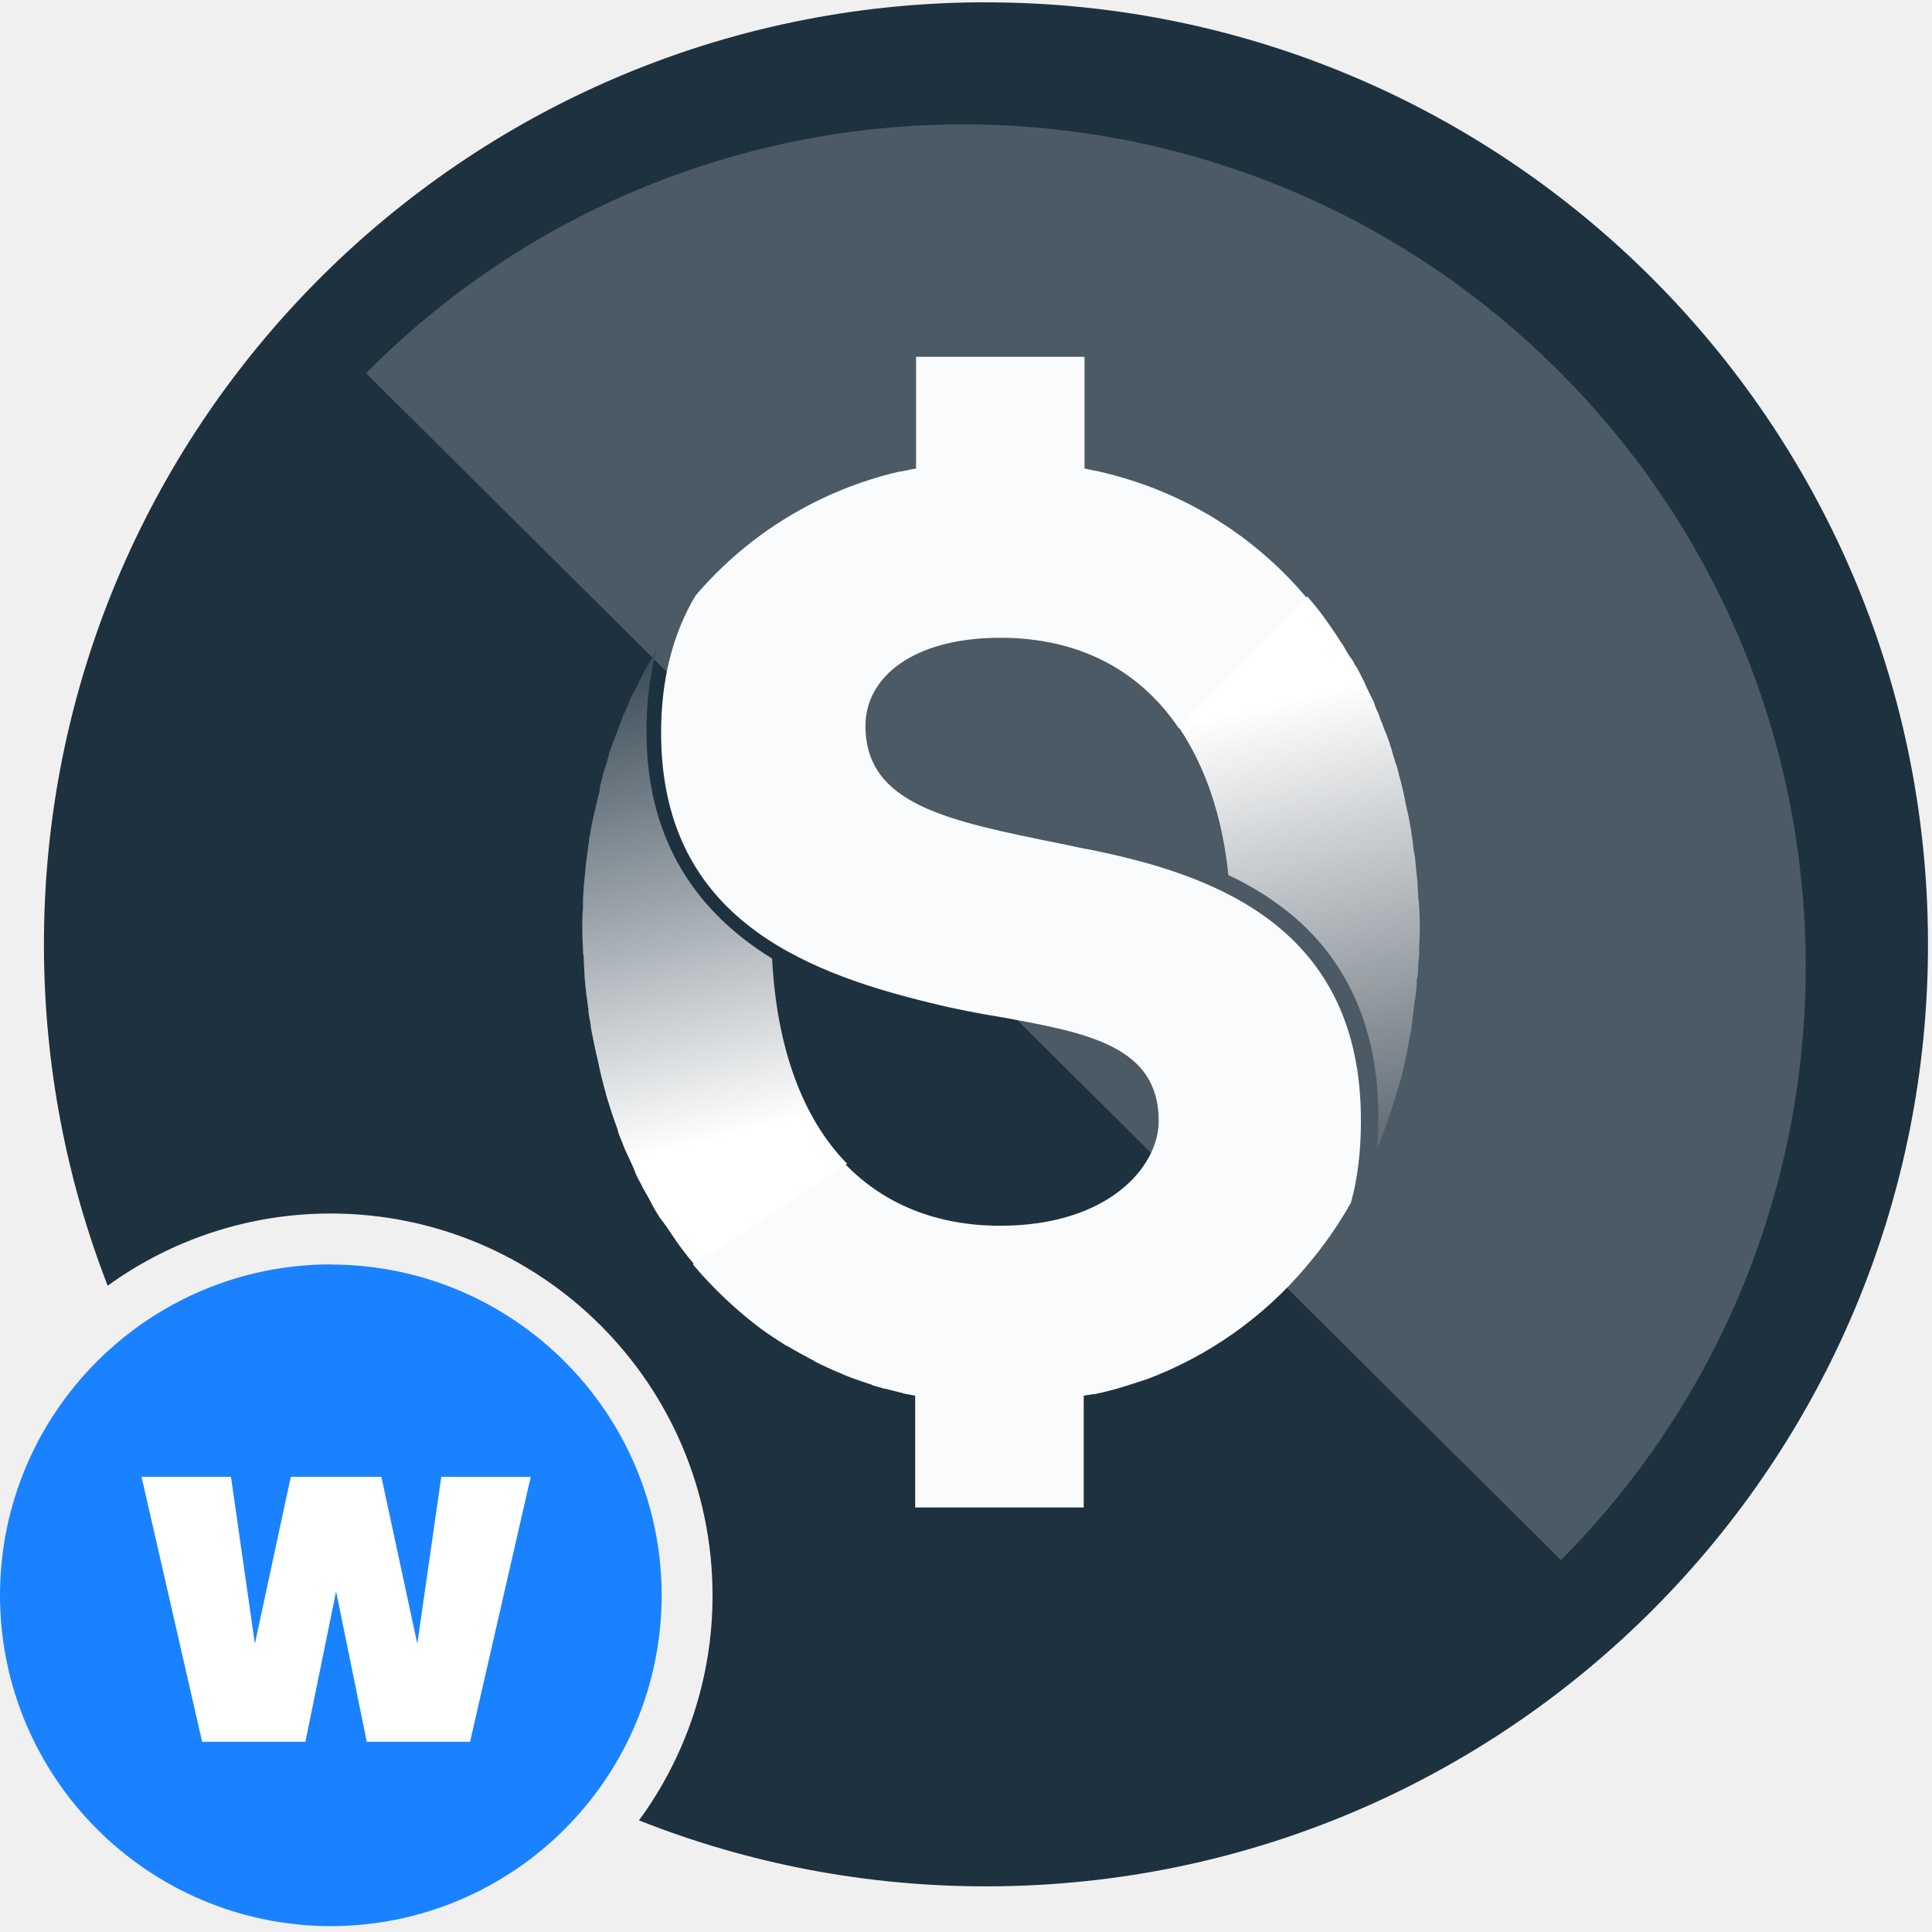
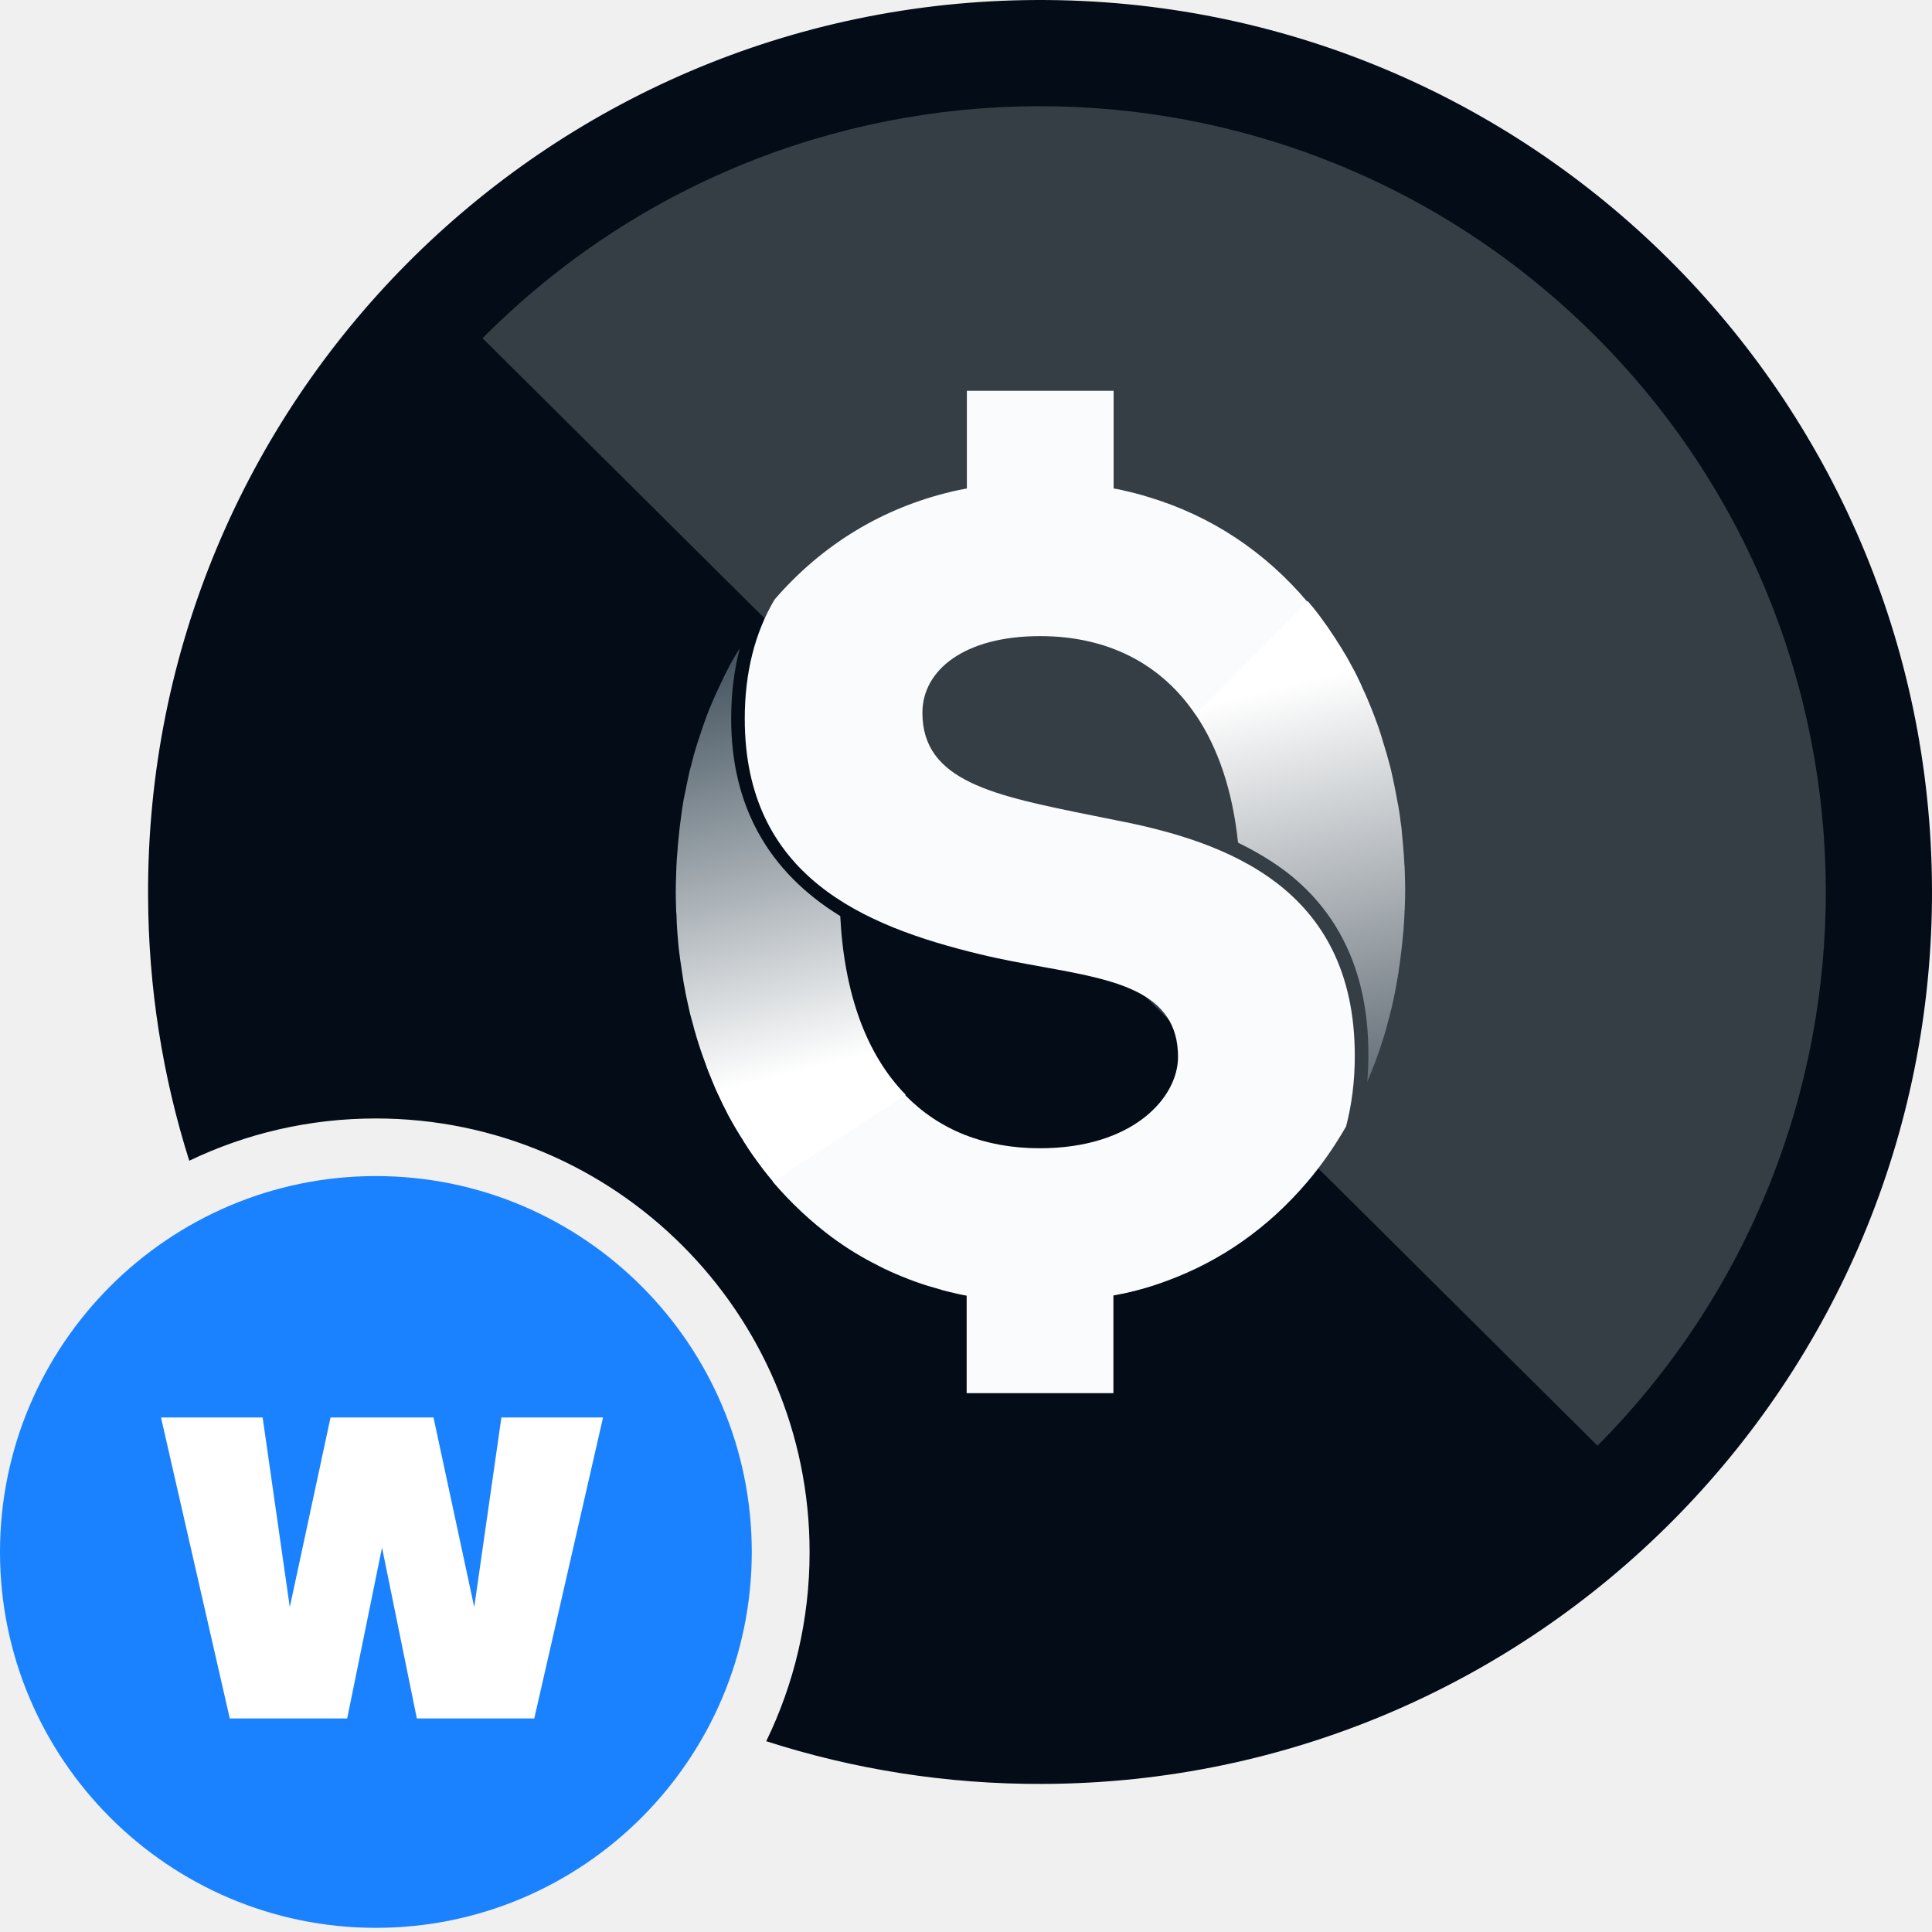
- <svg xmlns="http://www.w3.org/2000/svg" xmlns:xlink="http://www.w3.org/1999/xlink" viewBox="0 0 27 27">
+ <svg xmlns="http://www.w3.org/2000/svg" viewBox="0 0 300 300" fill="none">
+   <g clip-path="url(#clip0_74_604)">
+     <path d="M161.02 0.001C84.523 0.273 22.721 62.484 22.993 138.98C23.027 153.368 25.271 167.212 29.387 180.239C38.163 176.021 47.993 173.674 58.367 173.674C95.51 173.674 125.714 203.878 125.714 241.021C125.714 251.531 123.299 261.497 118.979 270.375C132.516 274.728 146.972 277.075 161.972 277.007C238.468 276.735 300.271 214.524 299.999 138.028C299.727 61.531 237.516 -0.271 161.02 0.001Z" fill="#030C17" />
+     <path opacity="0.2" d="M248.06 224.49C295.543 176.667 295.305 99.422 247.482 51.94C199.659 4.457 122.414 4.695 74.931 52.518L248.06 224.49Z" fill="white" />
+     <path d="M173.196 127.348C172.006 127.11 170.815 126.871 169.659 126.633C154.319 123.538 143.231 121.327 143.231 110.681C143.231 104.048 149.761 98.776 161.496 98.776C171.904 98.776 180.271 102.994 185.645 110.987L186.462 111.225L203.128 94.15L203.06 93.504C196.394 85.613 188.026 80.103 178.435 77.212C177.142 76.803 175.815 76.463 174.455 76.157C174.421 76.157 174.387 76.157 174.353 76.123C173.877 76.021 173.401 75.919 172.924 75.851V60.681H150.135V75.851C149.421 75.987 148.673 76.123 147.958 76.293C147.924 76.293 147.89 76.293 147.822 76.327C137.006 78.878 127.652 84.559 120.271 93.096C117.21 98.266 115.646 104.457 115.646 111.599C115.646 136.055 134.081 143.81 152.108 148.164C155.441 148.98 158.707 149.558 161.904 150.137C173.162 152.178 182.924 153.912 182.924 164.116C182.924 170.409 175.986 178.3 161.462 178.3C152.89 178.3 145.85 175.443 140.645 170.137C140.339 169.831 139.931 169.524 139.659 169.184L120.033 182.824L119.999 183.504C122.822 186.803 125.918 189.694 129.251 192.177C130.373 192.994 131.53 193.776 132.686 194.49C132.72 194.49 132.72 194.524 132.754 194.524C133.911 195.239 135.101 195.885 136.326 196.497C136.36 196.531 136.394 196.531 136.428 196.565C137.618 197.177 138.843 197.722 140.101 198.232C140.169 198.266 140.203 198.266 140.271 198.3C141.496 198.81 142.754 199.252 144.047 199.66C144.115 199.694 144.217 199.694 144.285 199.728C144.863 199.899 145.441 200.069 146.054 200.239C146.122 200.239 146.19 200.273 146.224 200.307C146.87 200.477 147.516 200.647 148.162 200.783C148.265 200.817 148.333 200.817 148.435 200.851C148.979 200.987 149.523 201.089 150.101 201.191V216.327H172.89V201.157C173.298 201.089 173.707 201.021 174.115 200.919C174.183 200.919 174.251 200.885 174.353 200.885C175.918 200.545 177.482 200.137 178.979 199.66C179.727 199.422 180.475 199.15 181.224 198.878C189.625 195.783 196.938 190.647 202.992 183.538C205.237 180.885 207.244 177.994 209.013 174.933C209.897 171.565 210.373 167.892 210.373 163.912C210.339 137.892 190.509 130.681 173.196 127.348Z" fill="#F9FBFD" />
+     <path d="M120.033 183.47C118.911 182.177 117.89 180.783 116.87 179.354C116.462 178.776 116.054 178.164 115.679 177.552C115.577 177.416 115.475 177.28 115.407 177.109C115.033 176.531 114.693 175.987 114.353 175.409C114.251 175.205 114.115 175.035 114.013 174.831C113.707 174.286 113.367 173.708 113.06 173.13C112.958 172.892 112.822 172.688 112.72 172.45C112.414 171.871 112.142 171.327 111.87 170.715C111.768 170.477 111.632 170.239 111.53 170.001C111.258 169.422 110.986 168.844 110.747 168.232C110.645 167.994 110.543 167.756 110.475 167.552C110.203 166.939 109.965 166.327 109.727 165.681C109.693 165.545 109.625 165.409 109.591 165.273C109.047 163.844 108.571 162.416 108.128 160.953C108.094 160.817 108.06 160.715 108.026 160.579C107.856 160.069 107.72 159.524 107.584 158.98C107.482 158.572 107.346 158.164 107.244 157.756C107.108 157.28 107.006 156.769 106.904 156.293C106.802 155.817 106.7 155.375 106.598 154.899C106.496 154.422 106.394 153.946 106.326 153.47C106.224 152.96 106.122 152.45 106.054 151.939C105.986 151.497 105.918 151.021 105.85 150.579C105.781 150.035 105.679 149.49 105.611 148.946C105.543 148.504 105.509 148.062 105.441 147.62C105.373 147.041 105.305 146.429 105.271 145.851C105.237 145.443 105.203 145.035 105.169 144.627C105.135 143.946 105.067 143.266 105.067 142.586C105.067 142.246 105.033 141.905 104.999 141.565C104.965 140.545 104.931 139.524 104.931 138.47C104.931 137.45 104.965 136.463 104.999 135.477C104.999 135.171 105.033 134.865 105.033 134.559C105.067 133.878 105.101 133.164 105.169 132.484C105.203 132.144 105.237 131.803 105.237 131.429C105.305 130.783 105.373 130.103 105.441 129.456C105.475 129.116 105.509 128.81 105.543 128.47C105.645 127.688 105.747 126.905 105.85 126.157C105.884 125.987 105.884 125.783 105.918 125.613C106.054 124.661 106.224 123.742 106.428 122.824C106.496 122.552 106.564 122.246 106.598 121.974C106.734 121.327 106.87 120.681 107.006 120.069C107.074 119.729 107.176 119.388 107.278 119.014C107.414 118.436 107.584 117.858 107.72 117.28C107.822 116.939 107.924 116.599 108.026 116.259C108.196 115.647 108.401 115.035 108.605 114.457C108.707 114.184 108.775 113.912 108.877 113.606C109.149 112.756 109.455 111.94 109.761 111.089C109.863 110.817 109.965 110.545 110.067 110.307C110.305 109.729 110.543 109.15 110.781 108.606C110.918 108.266 111.088 107.926 111.224 107.62C111.462 107.144 111.666 106.633 111.904 106.157C112.074 105.817 112.244 105.477 112.38 105.137C112.618 104.627 112.89 104.15 113.128 103.674C113.298 103.368 113.435 103.062 113.605 102.79C114.013 102.042 114.455 101.327 114.897 100.613C113.979 104.014 113.537 107.722 113.537 111.633C113.537 125.069 119.251 135.341 130.475 142.246C131.088 154.388 134.591 163.844 140.645 170.001L120.033 183.47Z" fill="url(#paint0_linear_74_604)" />
+     <path d="M185.646 110.953C189.183 116.191 191.394 122.824 192.244 130.851C195.101 132.246 197.686 133.81 199.897 135.511C208.265 142.041 212.482 151.531 212.482 163.674C212.482 165.171 212.414 166.599 212.312 167.994C212.312 167.96 212.346 167.926 212.346 167.892C212.754 166.905 213.162 165.919 213.537 164.933C213.639 164.661 213.741 164.388 213.843 164.082C214.115 163.368 214.353 162.62 214.591 161.871C214.693 161.531 214.829 161.157 214.931 160.817C215.067 160.375 215.203 159.933 215.305 159.49C215.475 158.912 215.611 158.334 215.782 157.722C215.884 157.28 215.986 156.837 216.122 156.361C216.224 155.851 216.36 155.341 216.462 154.831C216.53 154.49 216.598 154.15 216.666 153.81C216.802 153.028 216.938 152.28 217.074 151.497C217.142 151.191 217.176 150.885 217.21 150.579C217.346 149.763 217.448 148.912 217.55 148.062C217.584 147.892 217.584 147.722 217.618 147.518C217.72 146.735 217.788 145.953 217.856 145.137C217.89 144.933 217.89 144.729 217.924 144.524C217.992 143.606 218.06 142.688 218.094 141.769C218.094 141.565 218.094 141.361 218.128 141.191C218.162 140.239 218.196 139.252 218.196 138.266C218.196 137.212 218.162 136.157 218.128 135.103C218.128 134.763 218.094 134.422 218.06 134.082C218.026 133.368 217.992 132.654 217.924 131.973C217.89 131.565 217.856 131.157 217.822 130.749C217.754 130.137 217.72 129.525 217.652 128.878C217.618 128.436 217.55 127.994 217.482 127.586C217.414 127.008 217.346 126.429 217.244 125.851C217.176 125.409 217.108 124.967 217.006 124.525C216.904 123.98 216.802 123.436 216.7 122.892C216.598 122.45 216.53 121.973 216.428 121.531C216.326 121.021 216.19 120.477 216.088 119.967C215.986 119.525 215.884 119.048 215.748 118.606C215.611 118.096 215.475 117.586 215.339 117.11C215.203 116.667 215.067 116.191 214.931 115.749C214.795 115.273 214.625 114.797 214.489 114.286C214.353 113.844 214.183 113.368 214.047 112.926C213.877 112.45 213.707 112.008 213.537 111.531C213.367 111.089 213.196 110.647 213.026 110.205C212.856 109.763 212.652 109.32 212.482 108.878C212.312 108.436 212.108 107.994 211.904 107.552C211.7 107.11 211.496 106.701 211.326 106.259C211.122 105.817 210.918 105.375 210.714 104.967C210.509 104.559 210.305 104.15 210.067 103.742C209.829 103.334 209.625 102.892 209.387 102.484C209.183 102.076 208.945 101.701 208.707 101.327C208.469 100.919 208.23 100.511 207.958 100.103C207.72 99.729 207.482 99.355 207.244 98.98C206.496 97.824 205.713 96.701 204.897 95.613C204.319 94.831 203.707 94.082 203.06 93.334L185.646 110.953Z" fill="url(#paint1_linear_74_604)" />
+     <path d="M58.367 182.62C26.19 182.62 0 208.81 0 240.987C0 273.164 26.19 299.354 58.367 299.354C90.544 299.354 116.735 273.164 116.735 240.987C116.735 208.81 90.578 182.62 58.367 182.62Z" fill="#1A82FF" />
+     <path d="M93.639 220.103L82.959 266.837H64.728L59.32 240.307L53.911 266.837H35.68L25 220.103H40.782L45 249.558L51.327 220.103H67.313L73.639 249.558L77.857 220.103H93.639Z" fill="white" />
+   </g>
  <defs>
-     <linearGradient x1="50.898%" y1="79.568%" x2="41.036%" y2="-11.87%" id="ydmfgf9aae">
-       <stop stop-color="#FFF" offset=".058%" />
-       <stop stop-color="#1E313F" offset="100%" />
+     <linearGradient id="paint0_linear_74_604" x1="124.585" y1="166.449" x2="105.599" y2="90.506" gradientUnits="userSpaceOnUse">
+       <stop offset="0.001" stop-color="white" />
+       <stop offset="1" stop-color="#1E313F" />
    </linearGradient>
-     <linearGradient x1="48.094%" y1="17.958%" x2="58.005%" y2="112.287%" id="ee019pz26f">
-       <stop stop-color="#FFF" offset=".058%" />
-       <stop stop-color="#4E5A64" offset="99.67%" />
+     <linearGradient id="paint1_linear_74_604" x1="198.716" y1="106.554" x2="215.803" y2="177.181" gradientUnits="userSpaceOnUse">
+       <stop offset="0.001" stop-color="white" />
+       <stop offset="0.997" stop-color="#4E5A64" />
    </linearGradient>
-     <path d="M.855.218.81.303C.785.35.76.396.737.443a5.893 5.893 0 0 0-.111.235C.61.71.595.741.582.774a6.24 6.24 0 0 0-.067.162l-.03.076c-.03.079-.059.158-.086.239l-.025.079a6.625 6.625 0 0 0-.054.173L.293 1.6a6.988 6.988 0 0 0-.068.262l-.04.182-.017.082a7.325 7.325 0 0 0-.047.265l-.008.052a7.552 7.552 0 0 0-.03.222l-.01.093a7.084 7.084 0 0 0-.026.287c-.005.065-.009.13-.012.196l-.004.087a7.945 7.945 0 0 0 0 .578l.005.096.011.193.01.116a7.822 7.822 0 0 0 .032.294l.022.155.02.13.026.144.027.135.03.133c.01.046.02.093.032.14l.03.115c.014.05.027.101.042.151l.011.036a6.6 6.6 0 0 0 .139.412l.013.037c.023.06.047.119.072.177.009.022.017.045.027.066.024.057.05.112.075.168l.032.068a5.983 5.983 0 0 0 .115.227c.029.055.059.109.09.162l.032.056c.032.055.065.11.1.163l.026.04a5.34 5.34 0 0 0 .414.56v.002l1.96-1.276c-.573-.585-.91-1.485-.966-2.638C1.388 3.312.847 2.336.847 1.059c0-.373.044-.725.13-1.05a5.742 5.742 0 0 0-.122.21" id="j04k6vel4a" />
-     <path d="M.006 1.67c.336.499.548 1.13.626 1.893.273.131.517.28.726.444.795.622 1.198 1.523 1.198 2.678 0 .14-.006.277-.018.41l.004-.008a6.561 6.561 0 0 0 .14-.362c.025-.069.049-.138.07-.209l.032-.1.037-.125.045-.168.03-.129.033-.144.02-.096a7.56 7.56 0 0 0 .087-.547l.005-.052a7.67 7.67 0 0 0 .022-.225l.005-.06c.007-.086.012-.173.015-.26l.002-.056a8.12 8.12 0 0 0 0-.577L3.08 3.88l-.012-.201-.01-.116c-.006-.059-.01-.118-.017-.176l-.016-.124-.023-.164c-.006-.043-.014-.085-.021-.128a7.208 7.208 0 0 0-.054-.285l-.033-.148a6.331 6.331 0 0 0-.107-.402 6.851 6.851 0 0 0-.085-.266H2.7a6.16 6.16 0 0 0-.095-.259 6.034 6.034 0 0 0-.053-.126L2.5 1.36l-.056-.122-.06-.123c-.019-.039-.04-.078-.06-.116C2.303.96 2.282.919 2.26.88 2.24.841 2.217.804 2.195.767c-.023-.04-.045-.08-.07-.118C2.105.615 2.08.58 2.058.545a5.267 5.267 0 0 0-.396-.537L.006 1.67z" id="ztti1wiucc" />
+     <clipPath id="clip0_74_604">
+       <rect width="300" height="300" fill="white" />
+     </clipPath>
  </defs>
-   <g fill="none" fill-rule="evenodd">
-     <path d="M13.735.032C6.464.057.59 5.971.614 13.242c.006 1.666.321 3.26.891 4.726a5.306 5.306 0 0 1 3.118-1.009 5.34 5.34 0 0 1 5.335 5.335A5.306 5.306 0 0 1 8.93 25.44c1.514.6 3.166.928 4.894.922 7.27-.024 13.145-5.938 13.12-13.209C26.92 5.883 21.006.008 13.736.033" fill="#1E313F" />
-     <g transform="translate(8.373 9.589)">
-       <mask id="36fq8ls07b" fill="#fff">
-         <use xlink:href="#j04k6vel4a" />
-       </mask>
-       <path d="M.855.218.81.303C.785.35.76.396.737.443a5.893 5.893 0 0 0-.111.235C.61.71.595.741.582.774a6.24 6.24 0 0 0-.067.162l-.03.076c-.03.079-.059.158-.086.239l-.025.079a6.625 6.625 0 0 0-.054.173L.293 1.6a6.988 6.988 0 0 0-.068.262l-.04.182-.017.082a7.325 7.325 0 0 0-.047.265l-.008.052a7.552 7.552 0 0 0-.03.222l-.01.093a7.084 7.084 0 0 0-.026.287c-.005.065-.009.13-.012.196l-.004.087a7.945 7.945 0 0 0 0 .578l.005.096.011.193.01.116a7.822 7.822 0 0 0 .032.294l.022.155.02.13.026.144.027.135.03.133c.01.046.02.093.032.14l.03.115c.014.05.027.101.042.151l.011.036a6.6 6.6 0 0 0 .139.412l.013.037c.023.06.047.119.072.177.009.022.017.045.027.066.024.057.05.112.075.168l.032.068a5.983 5.983 0 0 0 .115.227c.029.055.059.109.09.162l.032.056c.032.055.065.11.1.163l.026.04a5.34 5.34 0 0 0 .414.56v.002l1.96-1.276c-.573-.585-.91-1.485-.966-2.638C1.388 3.312.847 2.336.847 1.059c0-.373.044-.725.13-1.05a5.742 5.742 0 0 0-.122.21" mask="url(#36fq8ls07b)" />
-     </g>
-     <g transform="translate(16.068 8.91)">
-       <mask id="w8rk4tvhyd" fill="#fff">
-         <use xlink:href="#ztti1wiucc" />
-       </mask>
-       <path d="M.006 1.67c.336.499.548 1.13.626 1.893.273.131.517.28.726.444.795.622 1.198 1.523 1.198 2.678 0 .14-.006.277-.018.41l.004-.008a6.561 6.561 0 0 0 .14-.362c.025-.069.049-.138.07-.209l.032-.1.037-.125.045-.168.03-.129.033-.144.02-.096a7.56 7.56 0 0 0 .087-.547l.005-.052a7.67 7.67 0 0 0 .022-.225l.005-.06c.007-.086.012-.173.015-.26l.002-.056a8.12 8.12 0 0 0 0-.577L3.08 3.88l-.012-.201-.01-.116c-.006-.059-.01-.118-.017-.176l-.016-.124-.023-.164c-.006-.043-.014-.085-.021-.128a7.208 7.208 0 0 0-.054-.285l-.033-.148a6.331 6.331 0 0 0-.107-.402 6.851 6.851 0 0 0-.085-.266H2.7a6.16 6.16 0 0 0-.095-.259 6.034 6.034 0 0 0-.053-.126L2.5 1.36l-.056-.122-.06-.123c-.019-.039-.04-.078-.06-.116C2.303.96 2.282.919 2.26.88 2.24.841 2.217.804 2.195.767c-.023-.04-.045-.08-.07-.118C2.105.615 2.08.58 2.058.545a5.267 5.267 0 0 0-.396-.537L.006 1.67z" mask="url(#w8rk4tvhyd)" />
-     </g>
-     <path d="M4.623 17.67A4.629 4.629 0 0 0 0 22.295a4.629 4.629 0 0 0 4.623 4.623 4.629 4.629 0 0 0 4.624-4.623 4.629 4.629 0 0 0-4.624-4.623" fill="#1A82FF" />
-     <path fill="#FFF" d="m7.417 20.64-.848 3.702H5.126l-.429-2.102-.429 2.102H2.825l-.847-3.703h1.25l.334 2.333.502-2.333H5.33l.502 2.333.335-2.333z" />
-     <path d="M21.814 21.803c4.583-4.615 4.56-12.06-.055-16.643C17.143.577 9.698.6 5.115 5.215l16.7 16.588z" fill="#FFF" fill-rule="nonzero" opacity=".2" />
-     <g fill-rule="nonzero">
-       <path d="M15.188 11.866c-.129-.022-.246-.054-.364-.075-1.584-.321-2.729-.546-2.729-1.648 0-.685.675-1.23 1.884-1.23 1.08 0 1.936.438 2.493 1.262l.085.022L18.28 8.43l-.01-.064a5.286 5.286 0 0 0-2.547-1.68 5.696 5.696 0 0 0-.407-.107h-.01c-.054-.01-.097-.021-.15-.032V4.986h-2.354v1.562c-.075.01-.15.032-.225.043h-.01A5.32 5.32 0 0 0 9.72 8.324c-.32.535-.481 1.177-.481 1.916 0 2.525 1.904 3.327 3.766 3.776.342.086.685.15 1.016.204 1.167.214 2.172.396 2.172 1.444 0 .653-.716 1.466-2.214 1.466-.888 0-1.616-.3-2.151-.845-.032-.032-.075-.064-.107-.097l-2.033 1.413v.075c.289.342.61.642.952.898.118.086.236.161.353.236h.011c.118.075.246.139.364.203 0 0 .01 0 .01.01.129.065.247.119.375.172.01 0 .01 0 .021.01.129.054.257.097.386.14.01 0 .021 0 .021.01.064.022.118.033.182.054h.021c.065.021.129.032.204.054.01 0 .021 0 .032.01.053.011.117.022.17.032v1.562h2.355v-1.562c.043-.01.085-.01.128-.021h.022c.16-.032.32-.075.481-.128.075-.022.16-.054.236-.075a5.401 5.401 0 0 0 2.246-1.584c.236-.278.44-.567.621-.888.096-.342.14-.728.14-1.134.01-2.718-2.045-3.456-3.831-3.81z" fill="#FAFBFC" />
-       <path d="M1.637 12.743a4.057 4.057 0 0 1-.321-.428 2.677 2.677 0 0 0-.128-.182c-.011-.01-.022-.032-.032-.042-.033-.054-.075-.118-.107-.182l-.033-.065c-.032-.053-.064-.117-.096-.17l-.032-.065a.948.948 0 0 1-.086-.182c-.01-.021-.02-.053-.032-.075-.032-.064-.053-.117-.085-.182a.522.522 0 0 1-.032-.075c-.022-.064-.054-.128-.075-.192 0-.01-.01-.032-.01-.043a7.37 7.37 0 0 1-.15-.45c0-.01-.011-.02-.011-.042-.011-.054-.033-.107-.043-.16l-.032-.129C.32 10.026.31 9.983.3 9.929L.267 9.79c-.01-.053-.02-.096-.032-.15l-.032-.16c-.01-.043-.01-.096-.021-.14-.01-.053-.022-.106-.022-.17-.01-.043-.01-.086-.02-.14-.012-.064-.012-.117-.022-.181 0-.043-.011-.086-.011-.129 0-.075-.01-.139-.01-.214 0-.032 0-.064-.011-.107 0-.107-.011-.214-.011-.32 0-.108 0-.204.01-.311v-.096c0-.075.011-.14.011-.214 0-.032.011-.075.011-.107.01-.065.01-.14.021-.204 0-.032.011-.064.011-.096a13 13 0 0 1 .032-.235c0-.022 0-.043.01-.054.012-.096.033-.192.054-.289.011-.032.011-.064.022-.085.01-.065.032-.129.043-.193a.38.38 0 0 0 .021-.107c.01-.064.032-.118.043-.182.01-.032.021-.075.032-.107.021-.064.043-.128.053-.192.011-.033.022-.054.032-.086l.097-.257c.01-.032.021-.053.032-.085.021-.065.043-.118.075-.182.01-.032.032-.064.043-.107a.978.978 0 0 1 .074-.15c.022-.032.033-.075.054-.107.021-.054.053-.096.075-.15.021-.032.032-.064.053-.096l.129-.225a4.36 4.36 0 0 0-.14 1.145c0 1.39.59 2.45 1.755 3.167.065 1.252.428 2.236 1.049 2.868l-2.14 1.401z" fill="url(#ydmfgf9aae)" transform="translate(8.062 4.922)" />
-       <path d="M8.42 5.253c.364.546.6 1.231.685 2.055.3.139.557.3.792.481.867.674 1.305 1.659 1.305 2.91 0 .15-.01.3-.02.45v-.01c.042-.097.085-.204.117-.311.01-.032.021-.054.032-.086.021-.075.053-.15.075-.224.01-.032.021-.075.032-.107.01-.043.032-.097.043-.14.021-.064.032-.117.053-.181l.032-.14.032-.16c.011-.032.011-.075.022-.107.01-.075.032-.16.043-.235 0-.032.01-.064.01-.097l.032-.256c0-.022 0-.032.011-.054.01-.085.021-.16.021-.246 0-.021 0-.043.011-.064.01-.096.01-.193.022-.289v-.064c0-.097.01-.204.01-.3 0-.107 0-.214-.01-.331 0-.033 0-.065-.011-.107 0-.075-.01-.15-.01-.214 0-.043-.012-.086-.012-.129-.01-.064-.01-.128-.021-.192 0-.043-.01-.086-.021-.14-.011-.064-.011-.117-.022-.181-.01-.043-.01-.097-.021-.14l-.032-.17-.032-.14-.032-.16-.033-.14c-.01-.053-.032-.106-.042-.16-.011-.043-.022-.096-.043-.139-.01-.054-.032-.096-.043-.15-.01-.043-.032-.096-.043-.139-.021-.053-.032-.096-.053-.139-.022-.043-.032-.096-.054-.14-.021-.042-.032-.095-.053-.138a.743.743 0 0 1-.054-.14l-.064-.128a1.742 1.742 0 0 1-.064-.139l-.064-.128c-.022-.043-.043-.086-.075-.129a.442.442 0 0 0-.075-.117c-.022-.043-.054-.086-.075-.129-.021-.042-.054-.075-.075-.117a7.035 7.035 0 0 0-.246-.353c-.064-.086-.128-.16-.193-.236l-1.786 1.84z" fill="url(#ee019pz26f)" transform="translate(8.062 4.922)" />
-     </g>
-   </g>
</svg>
